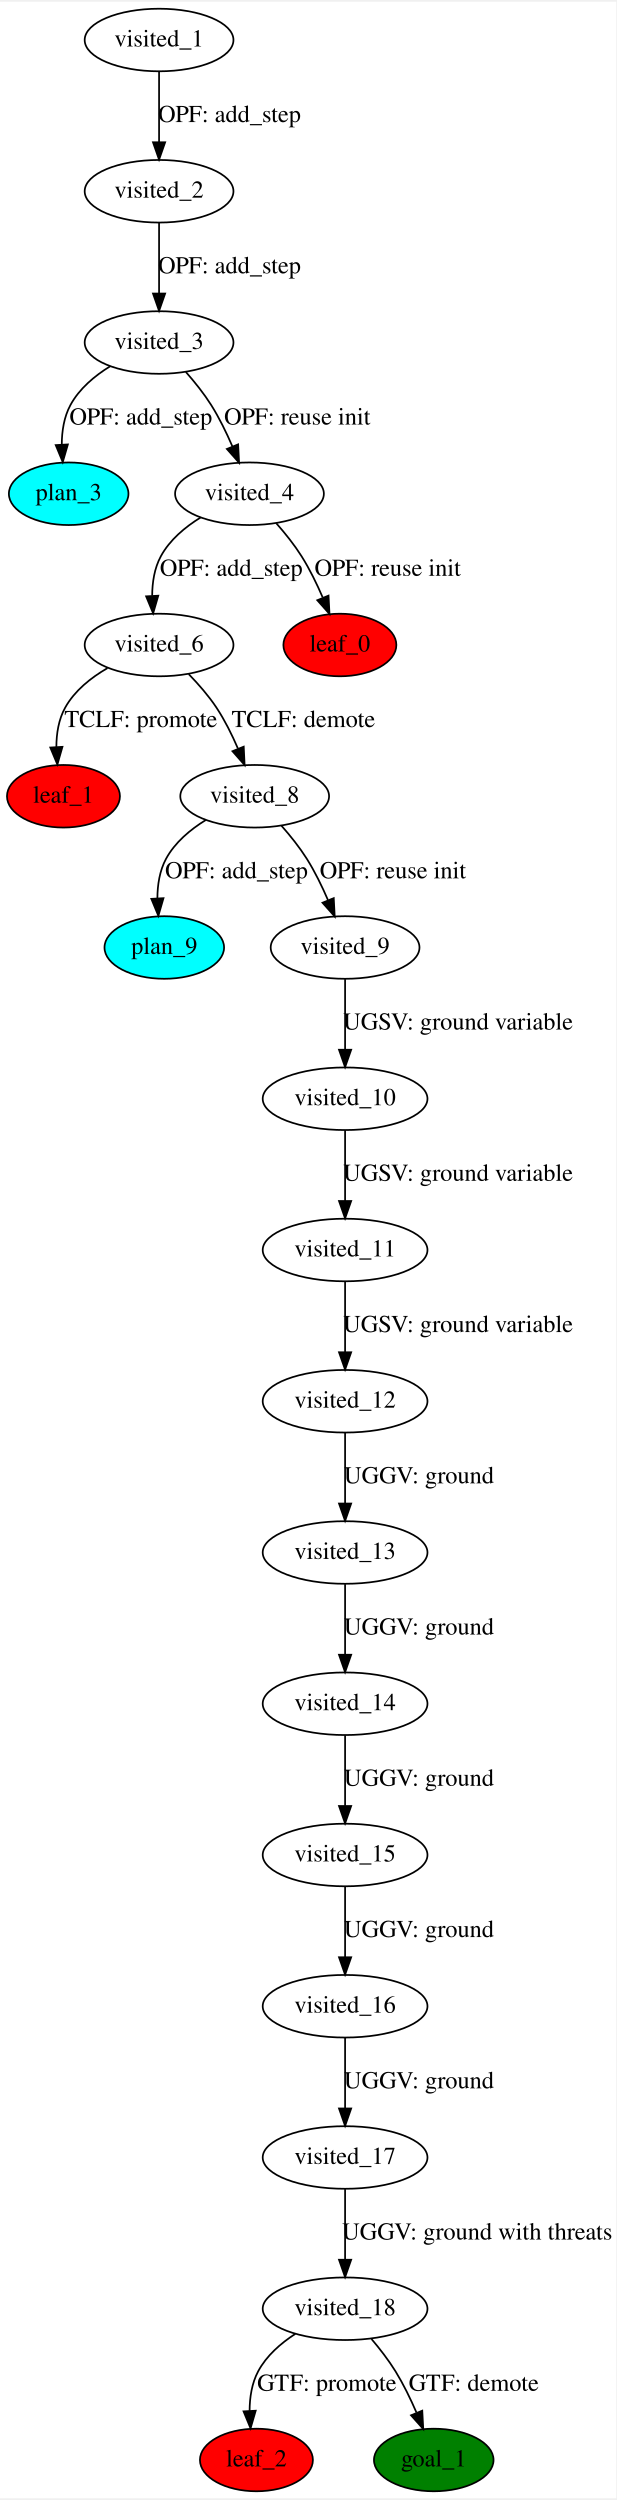
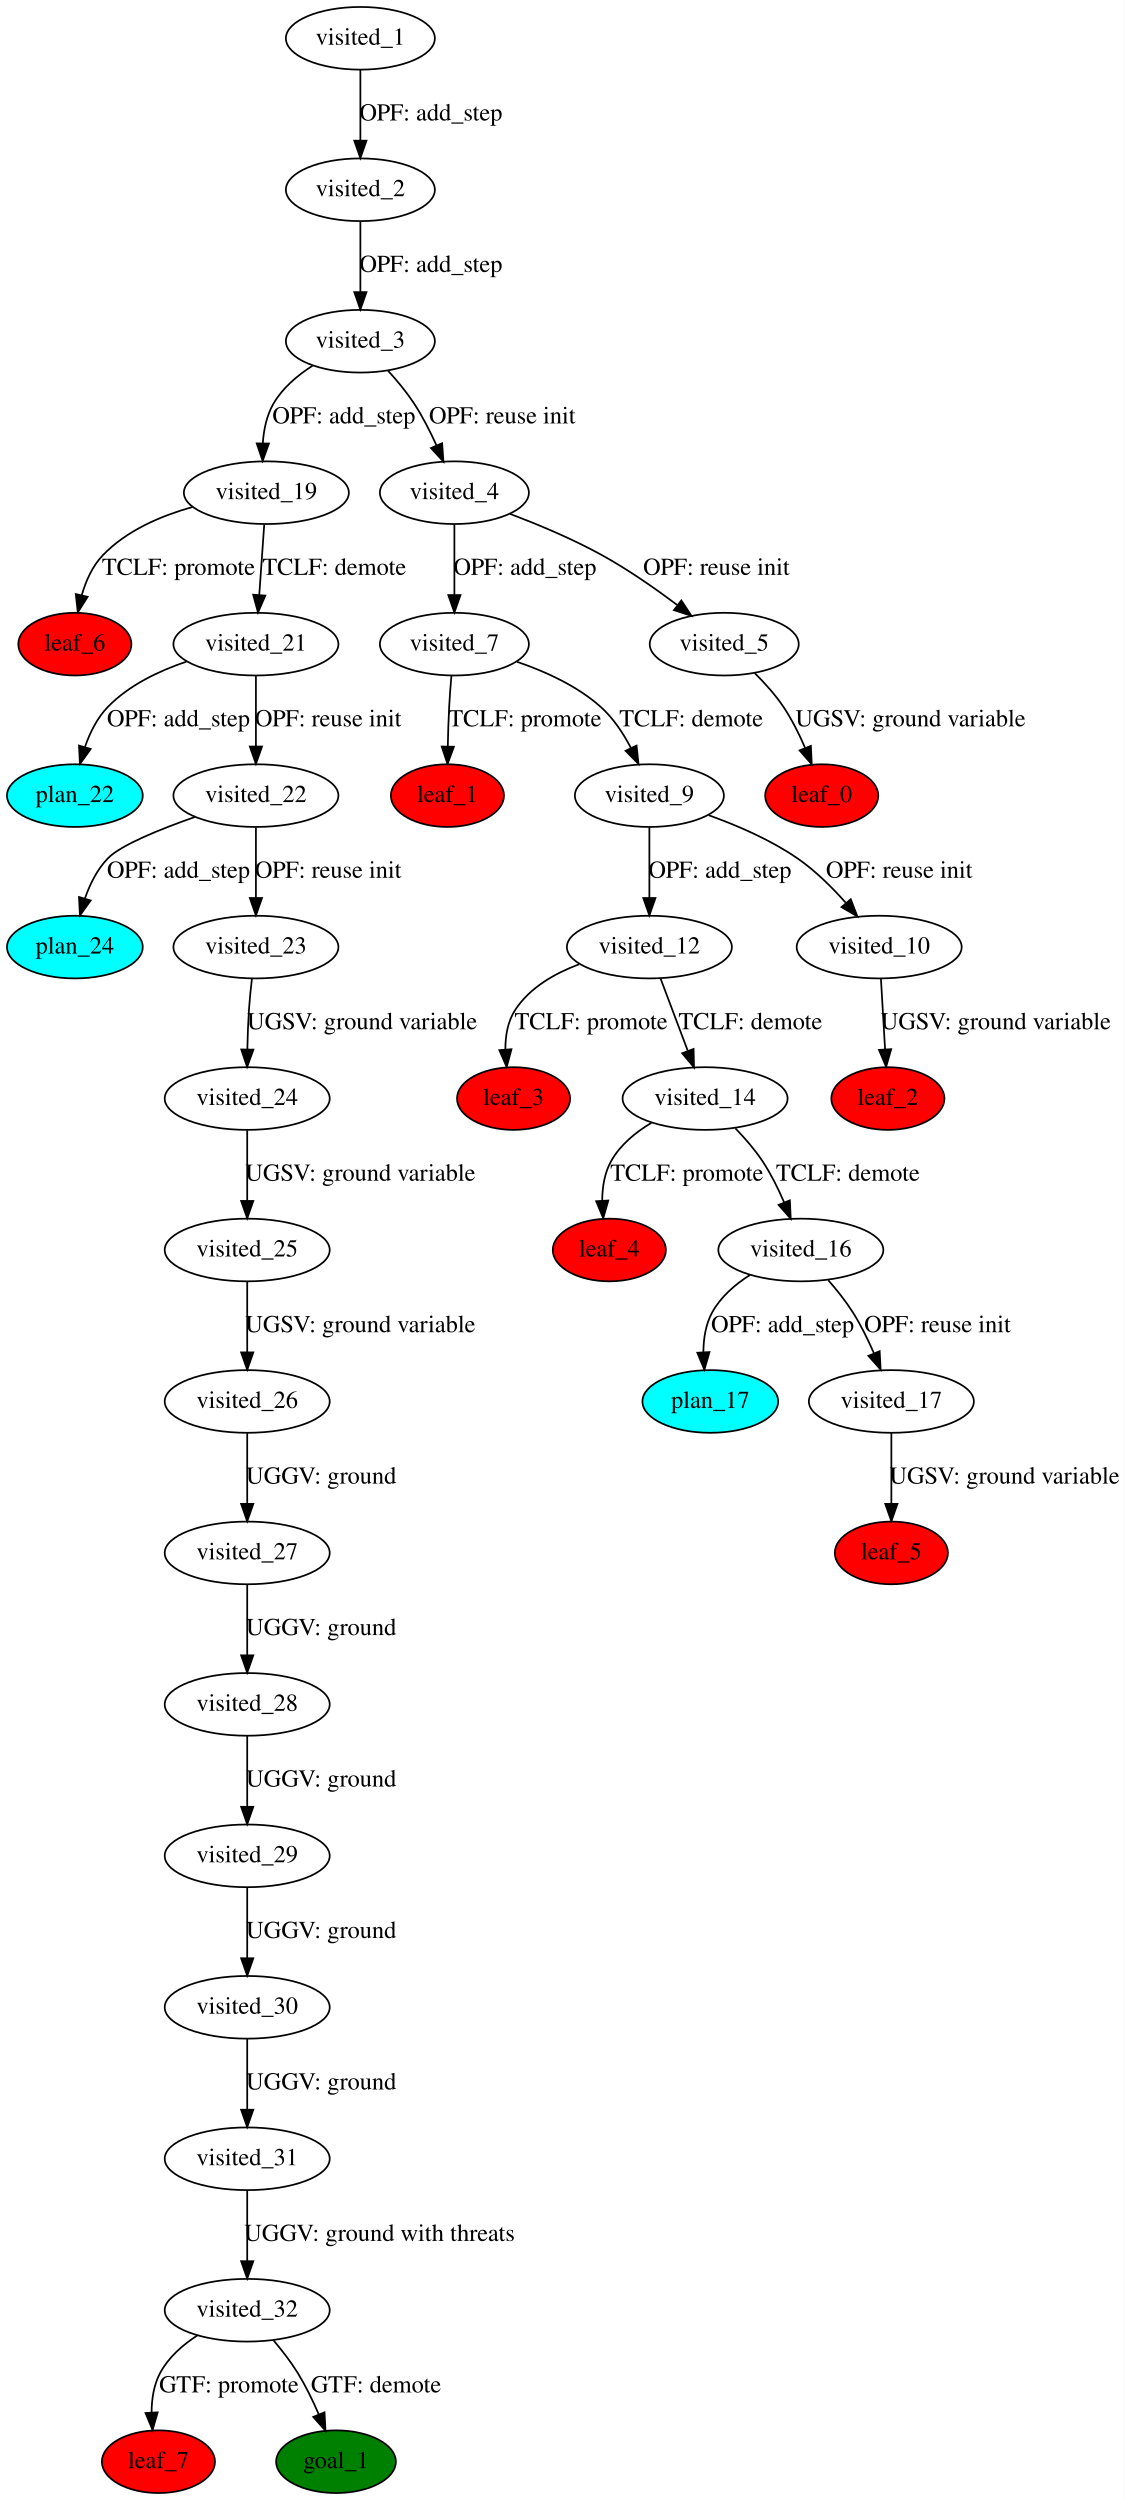
- <svg xmlns="http://www.w3.org/2000/svg" width="354pt" height="1436pt" viewBox="0.00 0.00 354.50 1436.00">
+ <svg xmlns="http://www.w3.org/2000/svg" width="646pt" height="1436pt" viewBox="0.00 0.00 646.00 1436.00">
  <g id="graph0" class="graph" transform="scale(1 1) rotate(0) translate(4 1432)">
-     <polygon fill="white" stroke="transparent" points="-4,4 -4,-1432 350.5,-1432 350.5,4 -4,4" />
+     <polygon fill="white" stroke="transparent" points="-4,4 -4,-1432 642,-1432 642,4 -4,4" />
    <g id="node1" class="node">
-       <ellipse fill="white" stroke="black" cx="87.5" cy="-1410" rx="42.79" ry="18" />
-       <text text-anchor="middle" x="87.5" y="-1406.3" font-family="Times,serif" font-size="14.00">visited_1</text>
+       <ellipse fill="white" stroke="black" cx="203" cy="-1410" rx="42.79" ry="18" />
+       <text text-anchor="middle" x="203" y="-1406.3" font-family="Times,serif" font-size="14.00">visited_1</text>
    </g>
    <g id="node2" class="node">
-       <ellipse fill="white" stroke="black" cx="87.5" cy="-1323" rx="42.79" ry="18" />
-       <text text-anchor="middle" x="87.5" y="-1319.3" font-family="Times,serif" font-size="14.00">visited_2</text>
+       <ellipse fill="white" stroke="black" cx="203" cy="-1323" rx="42.79" ry="18" />
+       <text text-anchor="middle" x="203" y="-1319.3" font-family="Times,serif" font-size="14.00">visited_2</text>
    </g>
    <g id="edge1" class="edge">
-       <path fill="none" stroke="black" d="M87.5,-1391.8C87.5,-1380.16 87.5,-1364.55 87.5,-1351.24" />
-       <polygon fill="black" stroke="black" points="91,-1351.18 87.5,-1341.18 84,-1351.18 91,-1351.18" />
-       <text text-anchor="middle" x="128" y="-1362.8" font-family="Times,serif" font-size="14.00">OPF: add_step</text>
+       <path fill="none" stroke="black" d="M203,-1391.8C203,-1380.16 203,-1364.55 203,-1351.24" />
+       <polygon fill="black" stroke="black" points="206.5,-1351.18 203,-1341.18 199.5,-1351.18 206.5,-1351.18" />
+       <text text-anchor="middle" x="243.5" y="-1362.8" font-family="Times,serif" font-size="14.00">OPF: add_step</text>
    </g>
    <g id="node3" class="node">
-       <ellipse fill="white" stroke="black" cx="87.5" cy="-1236" rx="42.79" ry="18" />
-       <text text-anchor="middle" x="87.5" y="-1232.3" font-family="Times,serif" font-size="14.00">visited_3</text>
+       <ellipse fill="white" stroke="black" cx="203" cy="-1236" rx="42.79" ry="18" />
+       <text text-anchor="middle" x="203" y="-1232.3" font-family="Times,serif" font-size="14.00">visited_3</text>
    </g>
    <g id="edge2" class="edge">
-       <path fill="none" stroke="black" d="M87.5,-1304.8C87.5,-1293.16 87.5,-1277.55 87.5,-1264.24" />
-       <polygon fill="black" stroke="black" points="91,-1264.18 87.5,-1254.18 84,-1264.18 91,-1264.18" />
-       <text text-anchor="middle" x="128" y="-1275.8" font-family="Times,serif" font-size="14.00">OPF: add_step</text>
+       <path fill="none" stroke="black" d="M203,-1304.8C203,-1293.16 203,-1277.55 203,-1264.24" />
+       <polygon fill="black" stroke="black" points="206.5,-1264.18 203,-1254.18 199.5,-1264.18 206.5,-1264.18" />
+       <text text-anchor="middle" x="243.5" y="-1275.8" font-family="Times,serif" font-size="14.00">OPF: add_step</text>
    </g>
    <g id="node4" class="node">
-       <ellipse fill="cyan" stroke="black" cx="35.5" cy="-1149" rx="34.39" ry="18" />
-       <text text-anchor="middle" x="35.5" y="-1145.3" font-family="Times,serif" font-size="14.00">plan_3</text>
+       <ellipse fill="white" stroke="black" cx="149" cy="-1149" rx="47.39" ry="18" />
+       <text text-anchor="middle" x="149" y="-1145.3" font-family="Times,serif" font-size="14.00">visited_19</text>
    </g>
    <g id="edge3" class="edge">
-       <path fill="none" stroke="black" d="M59.44,-1222.38C50.49,-1216.86 41.6,-1209.45 36.5,-1200 32.81,-1193.17 31.58,-1185.02 31.53,-1177.29" />
-       <polygon fill="black" stroke="black" points="35.04,-1177.37 32.09,-1167.19 28.05,-1176.99 35.04,-1177.37" />
-       <text text-anchor="middle" x="77" y="-1188.8" font-family="Times,serif" font-size="14.00">OPF: add_step</text>
+       <path fill="none" stroke="black" d="M175.53,-1221.93C166.87,-1216.4 158.21,-1209.1 153,-1200 149.13,-1193.25 147.48,-1185.11 146.96,-1177.39" />
+       <polygon fill="black" stroke="black" points="150.46,-1177.24 146.86,-1167.27 143.46,-1177.31 150.46,-1177.24" />
+       <text text-anchor="middle" x="193.5" y="-1188.8" font-family="Times,serif" font-size="14.00">OPF: add_step</text>
    </g>
    <g id="node5" class="node">
-       <ellipse fill="white" stroke="black" cx="139.5" cy="-1149" rx="42.79" ry="18" />
-       <text text-anchor="middle" x="139.5" y="-1145.3" font-family="Times,serif" font-size="14.00">visited_4</text>
+       <ellipse fill="white" stroke="black" cx="257" cy="-1149" rx="42.79" ry="18" />
+       <text text-anchor="middle" x="257" y="-1145.3" font-family="Times,serif" font-size="14.00">visited_4</text>
    </g>
    <g id="edge4" class="edge">
-       <path fill="none" stroke="black" d="M102.9,-1219.05C107.95,-1213.32 113.32,-1206.64 117.5,-1200 122.11,-1192.66 126.24,-1184.19 129.63,-1176.33" />
-       <polygon fill="black" stroke="black" points="132.97,-1177.41 133.53,-1166.83 126.5,-1174.76 132.97,-1177.41" />
-       <text text-anchor="middle" x="167" y="-1188.8" font-family="Times,serif" font-size="14.00">OPF: reuse init</text>
+       <path fill="none" stroke="black" d="M218.88,-1219.07C224.09,-1213.35 229.65,-1206.66 234,-1200 238.82,-1192.6 243.16,-1184.03 246.74,-1176.1" />
+       <polygon fill="black" stroke="black" points="249.97,-1177.42 250.7,-1166.85 243.54,-1174.66 249.97,-1177.42" />
+       <text text-anchor="middle" x="284.5" y="-1188.8" font-family="Times,serif" font-size="14.00">OPF: reuse init</text>
+     </g>
+     <g id="node21" class="node">
+       <ellipse fill="red" stroke="black" cx="39" cy="-1062" rx="32.49" ry="18" />
+       <text text-anchor="middle" x="39" y="-1058.3" font-family="Times,serif" font-size="14.00">leaf_6</text>
+     </g>
+     <g id="edge20" class="edge">
+       <path fill="none" stroke="black" d="M106.49,-1140.76C88.49,-1135.72 68.58,-1127.24 55,-1113 49.07,-1106.79 45.34,-1098.38 42.99,-1090.22" />
+       <polygon fill="black" stroke="black" points="46.34,-1089.19 40.69,-1080.22 39.52,-1090.75 46.34,-1089.19" />
+       <text text-anchor="middle" x="98.5" y="-1101.8" font-family="Times,serif" font-size="14.00">TCLF: promote</text>
+     </g>
+     <g id="node22" class="node">
+       <ellipse fill="white" stroke="black" cx="143" cy="-1062" rx="47.39" ry="18" />
+       <text text-anchor="middle" x="143" y="-1058.3" font-family="Times,serif" font-size="14.00">visited_21</text>
+     </g>
+     <g id="edge21" class="edge">
+       <path fill="none" stroke="black" d="M147.78,-1130.8C146.96,-1119.16 145.86,-1103.55 144.92,-1090.24" />
+       <polygon fill="black" stroke="black" points="148.4,-1089.9 144.21,-1080.18 141.42,-1090.4 148.4,-1089.9" />
+       <text text-anchor="middle" x="188" y="-1101.8" font-family="Times,serif" font-size="14.00">TCLF: demote</text>
    </g>
    <g id="node6" class="node">
-       <ellipse fill="white" stroke="black" cx="87.5" cy="-1062" rx="42.79" ry="18" />
-       <text text-anchor="middle" x="87.5" y="-1058.3" font-family="Times,serif" font-size="14.00">visited_6</text>
+       <ellipse fill="white" stroke="black" cx="257" cy="-1062" rx="42.79" ry="18" />
+       <text text-anchor="middle" x="257" y="-1058.3" font-family="Times,serif" font-size="14.00">visited_7</text>
    </g>
    <g id="edge5" class="edge">
-       <path fill="none" stroke="black" d="M111.44,-1135.38C102.49,-1129.86 93.6,-1122.45 88.5,-1113 84.81,-1106.17 83.58,-1098.02 83.53,-1090.29" />
-       <polygon fill="black" stroke="black" points="87.04,-1090.37 84.09,-1080.19 80.05,-1089.99 87.04,-1090.37" />
-       <text text-anchor="middle" x="129" y="-1101.8" font-family="Times,serif" font-size="14.00">OPF: add_step</text>
+       <path fill="none" stroke="black" d="M257,-1130.8C257,-1119.16 257,-1103.55 257,-1090.24" />
+       <polygon fill="black" stroke="black" points="260.5,-1090.18 257,-1080.18 253.5,-1090.18 260.5,-1090.18" />
+       <text text-anchor="middle" x="297.5" y="-1101.8" font-family="Times,serif" font-size="14.00">OPF: add_step</text>
    </g>
    <g id="node7" class="node">
-       <ellipse fill="red" stroke="black" cx="191.5" cy="-1062" rx="32.49" ry="18" />
-       <text text-anchor="middle" x="191.5" y="-1058.3" font-family="Times,serif" font-size="14.00">leaf_0</text>
+       <ellipse fill="white" stroke="black" cx="412" cy="-1062" rx="42.79" ry="18" />
+       <text text-anchor="middle" x="412" y="-1058.3" font-family="Times,serif" font-size="14.00">visited_5</text>
    </g>
    <g id="edge6" class="edge">
-       <path fill="none" stroke="black" d="M154.9,-1132.05C159.95,-1126.32 165.32,-1119.64 169.5,-1113 174.11,-1105.66 178.24,-1097.19 181.63,-1089.33" />
-       <polygon fill="black" stroke="black" points="184.97,-1090.41 185.53,-1079.83 178.5,-1087.76 184.97,-1090.41" />
-       <text text-anchor="middle" x="219" y="-1101.8" font-family="Times,serif" font-size="14.00">OPF: reuse init</text>
+       <path fill="none" stroke="black" d="M288.88,-1136.87C305.19,-1130.68 325.1,-1122.35 342,-1113 356.86,-1104.77 372.34,-1093.99 384.94,-1084.54" />
+       <polygon fill="black" stroke="black" points="387.35,-1087.11 393.17,-1078.26 383.1,-1081.54 387.35,-1087.11" />
+       <text text-anchor="middle" x="407.5" y="-1101.8" font-family="Times,serif" font-size="14.00">OPF: reuse init</text>
+     </g>
+     <g id="node9" class="node">
+       <ellipse fill="red" stroke="black" cx="253" cy="-975" rx="32.49" ry="18" />
+       <text text-anchor="middle" x="253" y="-971.3" font-family="Times,serif" font-size="14.00">leaf_1</text>
+     </g>
+     <g id="edge8" class="edge">
+       <path fill="none" stroke="black" d="M255.31,-1043.93C254.8,-1038.23 254.31,-1031.85 254,-1026 253.61,-1018.66 253.37,-1010.71 253.22,-1003.35" />
+       <polygon fill="black" stroke="black" points="256.72,-1003.08 253.06,-993.13 249.72,-1003.19 256.72,-1003.08" />
+       <text text-anchor="middle" x="297.5" y="-1014.8" font-family="Times,serif" font-size="14.00">TCLF: promote</text>
+     </g>
+     <g id="node10" class="node">
+       <ellipse fill="white" stroke="black" cx="369" cy="-975" rx="42.79" ry="18" />
+       <text text-anchor="middle" x="369" y="-971.3" font-family="Times,serif" font-size="14.00">visited_9</text>
+     </g>
+     <g id="edge9" class="edge">
+       <path fill="none" stroke="black" d="M293.02,-1051.84C309.1,-1046.37 327.43,-1038.08 341,-1026 348.23,-1019.56 354.01,-1010.78 358.4,-1002.38" />
+       <polygon fill="black" stroke="black" points="361.63,-1003.74 362.76,-993.2 355.31,-1000.73 361.63,-1003.74" />
+       <text text-anchor="middle" x="393" y="-1014.8" font-family="Times,serif" font-size="14.00">TCLF: demote</text>
    </g>
    <g id="node8" class="node">
-       <ellipse fill="red" stroke="black" cx="32.5" cy="-975" rx="32.49" ry="18" />
-       <text text-anchor="middle" x="32.5" y="-971.3" font-family="Times,serif" font-size="14.00">leaf_1</text>
+       <ellipse fill="red" stroke="black" cx="468" cy="-975" rx="32.49" ry="18" />
+       <text text-anchor="middle" x="468" y="-971.3" font-family="Times,serif" font-size="14.00">leaf_0</text>
    </g>
    <g id="edge7" class="edge">
-       <path fill="none" stroke="black" d="M57.83,-1048.72C48.36,-1043.24 38.93,-1035.76 33.5,-1026 29.72,-1019.22 28.46,-1011.08 28.42,-1003.36" />
-       <polygon fill="black" stroke="black" points="31.92,-1003.43 29,-993.25 24.93,-1003.03 31.92,-1003.43" />
-       <text text-anchor="middle" x="77" y="-1014.8" font-family="Times,serif" font-size="14.00">TCLF: promote</text>
-     </g>
-     <g id="node9" class="node">
-       <ellipse fill="white" stroke="black" cx="142.5" cy="-975" rx="42.79" ry="18" />
-       <text text-anchor="middle" x="142.5" y="-971.3" font-family="Times,serif" font-size="14.00">visited_8</text>
-     </g>
-     <g id="edge8" class="edge">
-       <path fill="none" stroke="black" d="M104.53,-1045.26C110.08,-1039.55 115.98,-1032.82 120.5,-1026 125.29,-1018.77 129.46,-1010.33 132.85,-1002.47" />
-       <polygon fill="black" stroke="black" points="136.19,-1003.53 136.7,-992.95 129.71,-1000.9 136.19,-1003.53" />
-       <text text-anchor="middle" x="170.5" y="-1014.8" font-family="Times,serif" font-size="14.00">TCLF: demote</text>
-     </g>
-     <g id="node10" class="node">
-       <ellipse fill="cyan" stroke="black" cx="90.5" cy="-888" rx="34.39" ry="18" />
-       <text text-anchor="middle" x="90.5" y="-884.3" font-family="Times,serif" font-size="14.00">plan_9</text>
-     </g>
-     <g id="edge9" class="edge">
-       <path fill="none" stroke="black" d="M114.44,-961.38C105.49,-955.86 96.6,-948.45 91.5,-939 87.81,-932.17 86.58,-924.02 86.53,-916.29" />
-       <polygon fill="black" stroke="black" points="90.04,-916.37 87.09,-906.19 83.05,-915.99 90.04,-916.37" />
-       <text text-anchor="middle" x="132" y="-927.8" font-family="Times,serif" font-size="14.00">OPF: add_step</text>
+       <path fill="none" stroke="black" d="M429.56,-1045.33C435.29,-1039.63 441.36,-1032.89 446,-1026 450.84,-1018.81 455.03,-1010.38 458.41,-1002.51" />
+       <polygon fill="black" stroke="black" points="461.76,-1003.57 462.26,-992.98 455.27,-1000.95 461.76,-1003.57" />
+       <text text-anchor="middle" x="519" y="-1014.8" font-family="Times,serif" font-size="14.00">UGSV: ground variable</text>
    </g>
    <g id="node11" class="node">
-       <ellipse fill="white" stroke="black" cx="194.5" cy="-888" rx="42.79" ry="18" />
-       <text text-anchor="middle" x="194.5" y="-884.3" font-family="Times,serif" font-size="14.00">visited_9</text>
+       <ellipse fill="white" stroke="black" cx="369" cy="-888" rx="47.39" ry="18" />
+       <text text-anchor="middle" x="369" y="-884.3" font-family="Times,serif" font-size="14.00">visited_12</text>
    </g>
    <g id="edge10" class="edge">
-       <path fill="none" stroke="black" d="M157.9,-958.05C162.95,-952.32 168.32,-945.64 172.5,-939 177.11,-931.66 181.24,-923.19 184.63,-915.33" />
-       <polygon fill="black" stroke="black" points="187.97,-916.41 188.53,-905.83 181.5,-913.76 187.97,-916.41" />
-       <text text-anchor="middle" x="222" y="-927.8" font-family="Times,serif" font-size="14.00">OPF: reuse init</text>
+       <path fill="none" stroke="black" d="M369,-956.8C369,-945.16 369,-929.55 369,-916.24" />
+       <polygon fill="black" stroke="black" points="372.5,-916.18 369,-906.18 365.5,-916.18 372.5,-916.18" />
+       <text text-anchor="middle" x="409.5" y="-927.8" font-family="Times,serif" font-size="14.00">OPF: add_step</text>
    </g>
    <g id="node12" class="node">
-       <ellipse fill="white" stroke="black" cx="194.5" cy="-801" rx="47.39" ry="18" />
-       <text text-anchor="middle" x="194.5" y="-797.3" font-family="Times,serif" font-size="14.00">visited_10</text>
+       <ellipse fill="white" stroke="black" cx="501" cy="-888" rx="47.39" ry="18" />
+       <text text-anchor="middle" x="501" y="-884.3" font-family="Times,serif" font-size="14.00">visited_10</text>
    </g>
    <g id="edge11" class="edge">
-       <path fill="none" stroke="black" d="M194.5,-869.8C194.5,-858.16 194.5,-842.55 194.5,-829.24" />
-       <polygon fill="black" stroke="black" points="198,-829.18 194.5,-819.18 191,-829.18 198,-829.18" />
-       <text text-anchor="middle" x="259.5" y="-840.8" font-family="Times,serif" font-size="14.00">UGSV: ground variable</text>
+       <path fill="none" stroke="black" d="M402.95,-963.77C419.22,-957.96 438.49,-949.69 454,-939 464.21,-931.96 473.89,-922.38 481.78,-913.48" />
+       <polygon fill="black" stroke="black" points="484.67,-915.48 488.49,-905.6 479.34,-910.95 484.67,-915.48" />
+       <text text-anchor="middle" x="512.5" y="-927.8" font-family="Times,serif" font-size="14.00">OPF: reuse init</text>
+     </g>
+     <g id="node14" class="node">
+       <ellipse fill="red" stroke="black" cx="291" cy="-801" rx="32.49" ry="18" />
+       <text text-anchor="middle" x="291" y="-797.3" font-family="Times,serif" font-size="14.00">leaf_3</text>
+     </g>
+     <g id="edge13" class="edge">
+       <path fill="none" stroke="black" d="M328.67,-878.13C314.67,-872.92 300.39,-864.76 292,-852 287.62,-845.34 286.25,-837.03 286.29,-829.11" />
+       <polygon fill="black" stroke="black" points="289.79,-829.32 287.04,-819.09 282.81,-828.8 289.79,-829.32" />
+       <text text-anchor="middle" x="335.5" y="-840.8" font-family="Times,serif" font-size="14.00">TCLF: promote</text>
+     </g>
+     <g id="node15" class="node">
+       <ellipse fill="white" stroke="black" cx="401" cy="-801" rx="47.39" ry="18" />
+       <text text-anchor="middle" x="401" y="-797.3" font-family="Times,serif" font-size="14.00">visited_14</text>
+     </g>
+     <g id="edge14" class="edge">
+       <path fill="none" stroke="black" d="M375.47,-869.8C379.93,-857.97 385.93,-842.03 390.99,-828.58" />
+       <polygon fill="black" stroke="black" points="394.39,-829.48 394.64,-818.89 387.84,-827.01 394.39,-829.48" />
+       <text text-anchor="middle" x="427" y="-840.8" font-family="Times,serif" font-size="14.00">TCLF: demote</text>
    </g>
    <g id="node13" class="node">
-       <ellipse fill="white" stroke="black" cx="194.5" cy="-714" rx="47.39" ry="18" />
-       <text text-anchor="middle" x="194.5" y="-710.3" font-family="Times,serif" font-size="14.00">visited_11</text>
+       <ellipse fill="red" stroke="black" cx="506" cy="-801" rx="32.49" ry="18" />
+       <text text-anchor="middle" x="506" y="-797.3" font-family="Times,serif" font-size="14.00">leaf_2</text>
    </g>
    <g id="edge12" class="edge">
-       <path fill="none" stroke="black" d="M194.5,-782.8C194.5,-771.16 194.5,-755.55 194.5,-742.24" />
-       <polygon fill="black" stroke="black" points="198,-742.18 194.5,-732.18 191,-742.18 198,-742.18" />
-       <text text-anchor="middle" x="259.5" y="-753.8" font-family="Times,serif" font-size="14.00">UGSV: ground variable</text>
-     </g>
-     <g id="node14" class="node">
-       <ellipse fill="white" stroke="black" cx="194.5" cy="-627" rx="47.39" ry="18" />
-       <text text-anchor="middle" x="194.5" y="-623.3" font-family="Times,serif" font-size="14.00">visited_12</text>
-     </g>
-     <g id="edge13" class="edge">
-       <path fill="none" stroke="black" d="M194.5,-695.8C194.5,-684.16 194.5,-668.55 194.5,-655.24" />
-       <polygon fill="black" stroke="black" points="198,-655.18 194.5,-645.18 191,-655.18 198,-655.18" />
-       <text text-anchor="middle" x="259.5" y="-666.8" font-family="Times,serif" font-size="14.00">UGSV: ground variable</text>
-     </g>
-     <g id="node15" class="node">
-       <ellipse fill="white" stroke="black" cx="194.5" cy="-540" rx="47.39" ry="18" />
-       <text text-anchor="middle" x="194.5" y="-536.3" font-family="Times,serif" font-size="14.00">visited_13</text>
-     </g>
-     <g id="edge14" class="edge">
-       <path fill="none" stroke="black" d="M194.5,-608.8C194.5,-597.16 194.5,-581.55 194.5,-568.24" />
-       <polygon fill="black" stroke="black" points="198,-568.18 194.5,-558.18 191,-568.18 198,-568.18" />
-       <text text-anchor="middle" x="237" y="-579.8" font-family="Times,serif" font-size="14.00">UGGV: ground</text>
+       <path fill="none" stroke="black" d="M502.01,-869.8C502.69,-858.16 503.61,-842.55 504.39,-829.24" />
+       <polygon fill="black" stroke="black" points="507.89,-829.36 504.99,-819.18 500.9,-828.95 507.89,-829.36" />
+       <text text-anchor="middle" x="568" y="-840.8" font-family="Times,serif" font-size="14.00">UGSV: ground variable</text>
    </g>
    <g id="node16" class="node">
-       <ellipse fill="white" stroke="black" cx="194.5" cy="-453" rx="47.39" ry="18" />
-       <text text-anchor="middle" x="194.5" y="-449.3" font-family="Times,serif" font-size="14.00">visited_14</text>
+       <ellipse fill="red" stroke="black" cx="346" cy="-714" rx="32.49" ry="18" />
+       <text text-anchor="middle" x="346" y="-710.3" font-family="Times,serif" font-size="14.00">leaf_4</text>
    </g>
    <g id="edge15" class="edge">
-       <path fill="none" stroke="black" d="M194.5,-521.8C194.5,-510.16 194.5,-494.55 194.5,-481.24" />
-       <polygon fill="black" stroke="black" points="198,-481.18 194.5,-471.18 191,-481.18 198,-481.18" />
-       <text text-anchor="middle" x="237" y="-492.8" font-family="Times,serif" font-size="14.00">UGGV: ground</text>
+       <path fill="none" stroke="black" d="M370.19,-787.06C361.11,-781.64 352.21,-774.37 347,-765 343.22,-758.22 341.96,-750.08 341.92,-742.36" />
+       <polygon fill="black" stroke="black" points="345.42,-742.43 342.5,-732.25 338.43,-742.03 345.42,-742.43" />
+       <text text-anchor="middle" x="390.5" y="-753.8" font-family="Times,serif" font-size="14.00">TCLF: promote</text>
    </g>
    <g id="node17" class="node">
-       <ellipse fill="white" stroke="black" cx="194.5" cy="-366" rx="47.39" ry="18" />
-       <text text-anchor="middle" x="194.5" y="-362.3" font-family="Times,serif" font-size="14.00">visited_15</text>
+       <ellipse fill="white" stroke="black" cx="456" cy="-714" rx="47.39" ry="18" />
+       <text text-anchor="middle" x="456" y="-710.3" font-family="Times,serif" font-size="14.00">visited_16</text>
    </g>
    <g id="edge16" class="edge">
-       <path fill="none" stroke="black" d="M194.5,-434.8C194.5,-423.16 194.5,-407.55 194.5,-394.24" />
-       <polygon fill="black" stroke="black" points="198,-394.18 194.5,-384.18 191,-394.18 198,-394.18" />
-       <text text-anchor="middle" x="237" y="-405.8" font-family="Times,serif" font-size="14.00">UGGV: ground</text>
+       <path fill="none" stroke="black" d="M418.37,-783.91C423.82,-778.28 429.57,-771.68 434,-765 438.79,-757.77 442.96,-749.33 446.35,-741.47" />
+       <polygon fill="black" stroke="black" points="449.69,-742.53 450.2,-731.95 443.21,-739.9 449.69,-742.53" />
+       <text text-anchor="middle" x="483" y="-753.8" font-family="Times,serif" font-size="14.00">TCLF: demote</text>
    </g>
    <g id="node18" class="node">
-       <ellipse fill="white" stroke="black" cx="194.5" cy="-279" rx="47.39" ry="18" />
-       <text text-anchor="middle" x="194.5" y="-275.3" font-family="Times,serif" font-size="14.00">visited_16</text>
+       <ellipse fill="cyan" stroke="black" cx="404" cy="-627" rx="38.99" ry="18" />
+       <text text-anchor="middle" x="404" y="-623.3" font-family="Times,serif" font-size="14.00">plan_17</text>
    </g>
    <g id="edge17" class="edge">
-       <path fill="none" stroke="black" d="M194.5,-347.8C194.5,-336.16 194.5,-320.55 194.5,-307.24" />
-       <polygon fill="black" stroke="black" points="198,-307.18 194.5,-297.18 191,-307.18 198,-307.18" />
-       <text text-anchor="middle" x="237" y="-318.8" font-family="Times,serif" font-size="14.00">UGGV: ground</text>
+       <path fill="none" stroke="black" d="M426.87,-699.71C418.29,-694.26 409.89,-687.07 405,-678 401.31,-671.17 400.08,-663.02 400.03,-655.29" />
+       <polygon fill="black" stroke="black" points="403.53,-655.37 400.59,-645.19 396.55,-654.99 403.53,-655.37" />
+       <text text-anchor="middle" x="445.5" y="-666.8" font-family="Times,serif" font-size="14.00">OPF: add_step</text>
    </g>
    <g id="node19" class="node">
-       <ellipse fill="white" stroke="black" cx="194.5" cy="-192" rx="47.39" ry="18" />
-       <text text-anchor="middle" x="194.5" y="-188.3" font-family="Times,serif" font-size="14.00">visited_17</text>
+       <ellipse fill="white" stroke="black" cx="508" cy="-627" rx="47.39" ry="18" />
+       <text text-anchor="middle" x="508" y="-623.3" font-family="Times,serif" font-size="14.00">visited_17</text>
    </g>
    <g id="edge18" class="edge">
-       <path fill="none" stroke="black" d="M194.5,-260.8C194.5,-249.16 194.5,-233.55 194.5,-220.24" />
-       <polygon fill="black" stroke="black" points="198,-220.18 194.5,-210.18 191,-220.18 198,-220.18" />
-       <text text-anchor="middle" x="237" y="-231.8" font-family="Times,serif" font-size="14.00">UGGV: ground</text>
+       <path fill="none" stroke="black" d="M471.71,-696.69C476.66,-691.05 481.91,-684.5 486,-678 490.54,-670.78 494.61,-662.45 497.98,-654.69" />
+       <polygon fill="black" stroke="black" points="501.27,-655.87 501.84,-645.29 494.8,-653.21 501.27,-655.87" />
+       <text text-anchor="middle" x="534.5" y="-666.8" font-family="Times,serif" font-size="14.00">OPF: reuse init</text>
    </g>
    <g id="node20" class="node">
-       <ellipse fill="white" stroke="black" cx="194.5" cy="-105" rx="47.39" ry="18" />
-       <text text-anchor="middle" x="194.5" y="-101.3" font-family="Times,serif" font-size="14.00">visited_18</text>
+       <ellipse fill="red" stroke="black" cx="508" cy="-540" rx="32.49" ry="18" />
+       <text text-anchor="middle" x="508" y="-536.3" font-family="Times,serif" font-size="14.00">leaf_5</text>
    </g>
    <g id="edge19" class="edge">
-       <path fill="none" stroke="black" d="M194.5,-173.8C194.5,-162.16 194.5,-146.55 194.5,-133.24" />
-       <polygon fill="black" stroke="black" points="198,-133.18 194.5,-123.18 191,-133.18 198,-133.18" />
-       <text text-anchor="middle" x="270.5" y="-144.8" font-family="Times,serif" font-size="14.00">UGGV: ground with threats</text>
-     </g>
-     <g id="node21" class="node">
-       <ellipse fill="red" stroke="black" cx="143.5" cy="-18" rx="32.49" ry="18" />
-       <text text-anchor="middle" x="143.5" y="-14.3" font-family="Times,serif" font-size="14.00">leaf_2</text>
-     </g>
-     <g id="edge20" class="edge">
-       <path fill="none" stroke="black" d="M165.93,-90.59C157.51,-85.14 149.28,-77.98 144.5,-69 140.84,-62.15 139.62,-53.99 139.57,-46.27" />
-       <polygon fill="black" stroke="black" points="143.08,-46.35 140.12,-36.18 136.09,-45.97 143.08,-46.35" />
-       <text text-anchor="middle" x="184" y="-57.8" font-family="Times,serif" font-size="14.00">GTF: promote</text>
-     </g>
-     <g id="node22" class="node">
-       <ellipse fill="green" stroke="black" cx="245.5" cy="-18" rx="34.39" ry="18" />
-       <text text-anchor="middle" x="245.5" y="-14.3" font-family="Times,serif" font-size="14.00">goal_1</text>
-     </g>
-     <g id="edge21" class="edge">
-       <path fill="none" stroke="black" d="M209.66,-87.63C214.44,-81.98 219.52,-75.45 223.5,-69 228.05,-61.62 232.16,-53.14 235.56,-45.28" />
-       <polygon fill="black" stroke="black" points="238.89,-46.37 239.46,-35.79 232.42,-43.71 238.89,-46.37" />
-       <text text-anchor="middle" x="268.5" y="-57.8" font-family="Times,serif" font-size="14.00">GTF: demote</text>
+       <path fill="none" stroke="black" d="M508,-608.8C508,-597.16 508,-581.55 508,-568.24" />
+       <polygon fill="black" stroke="black" points="511.5,-568.18 508,-558.18 504.5,-568.18 511.5,-568.18" />
+       <text text-anchor="middle" x="573" y="-579.8" font-family="Times,serif" font-size="14.00">UGSV: ground variable</text>
+     </g>
+     <g id="node23" class="node">
+       <ellipse fill="cyan" stroke="black" cx="39" cy="-975" rx="38.99" ry="18" />
+       <text text-anchor="middle" x="39" y="-971.3" font-family="Times,serif" font-size="14.00">plan_22</text>
+     </g>
+     <g id="edge22" class="edge">
+       <path fill="none" stroke="black" d="M103.1,-1051.97C87.34,-1046.66 70.13,-1038.47 58,-1026 51.83,-1019.66 47.62,-1011.11 44.77,-1002.88" />
+       <polygon fill="black" stroke="black" points="48.09,-1001.78 41.92,-993.17 41.37,-1003.75 48.09,-1001.78" />
+       <text text-anchor="middle" x="98.5" y="-1014.8" font-family="Times,serif" font-size="14.00">OPF: add_step</text>
+     </g>
+     <g id="node24" class="node">
+       <ellipse fill="white" stroke="black" cx="143" cy="-975" rx="47.39" ry="18" />
+       <text text-anchor="middle" x="143" y="-971.3" font-family="Times,serif" font-size="14.00">visited_22</text>
+     </g>
+     <g id="edge23" class="edge">
+       <path fill="none" stroke="black" d="M143,-1043.8C143,-1032.16 143,-1016.55 143,-1003.24" />
+       <polygon fill="black" stroke="black" points="146.5,-1003.18 143,-993.18 139.5,-1003.18 146.5,-1003.18" />
+       <text text-anchor="middle" x="184.5" y="-1014.8" font-family="Times,serif" font-size="14.00">OPF: reuse init</text>
+     </g>
+     <g id="node25" class="node">
+       <ellipse fill="cyan" stroke="black" cx="39" cy="-888" rx="38.99" ry="18" />
+       <text text-anchor="middle" x="39" y="-884.3" font-family="Times,serif" font-size="14.00">plan_24</text>
+     </g>
+     <g id="edge24" class="edge">
+       <path fill="none" stroke="black" d="M108.11,-962.79C88.05,-955.76 65.4,-946.61 58,-939 51.83,-932.66 47.62,-924.11 44.77,-915.88" />
+       <polygon fill="black" stroke="black" points="48.09,-914.78 41.92,-906.17 41.37,-916.75 48.09,-914.78" />
+       <text text-anchor="middle" x="98.5" y="-927.8" font-family="Times,serif" font-size="14.00">OPF: add_step</text>
+     </g>
+     <g id="node26" class="node">
+       <ellipse fill="white" stroke="black" cx="143" cy="-888" rx="47.39" ry="18" />
+       <text text-anchor="middle" x="143" y="-884.3" font-family="Times,serif" font-size="14.00">visited_23</text>
+     </g>
+     <g id="edge25" class="edge">
+       <path fill="none" stroke="black" d="M143,-956.8C143,-945.16 143,-929.55 143,-916.24" />
+       <polygon fill="black" stroke="black" points="146.5,-916.18 143,-906.18 139.5,-916.18 146.5,-916.18" />
+       <text text-anchor="middle" x="184.5" y="-927.8" font-family="Times,serif" font-size="14.00">OPF: reuse init</text>
+     </g>
+     <g id="node27" class="node">
+       <ellipse fill="white" stroke="black" cx="138" cy="-801" rx="47.39" ry="18" />
+       <text text-anchor="middle" x="138" y="-797.3" font-family="Times,serif" font-size="14.00">visited_24</text>
+     </g>
+     <g id="edge26" class="edge">
+       <path fill="none" stroke="black" d="M140.72,-869.94C140.05,-864.24 139.39,-857.86 139,-852 138.51,-844.67 138.23,-836.72 138.08,-829.36" />
+       <polygon fill="black" stroke="black" points="141.58,-829.09 137.94,-819.14 134.58,-829.19 141.58,-829.09" />
+       <text text-anchor="middle" x="204" y="-840.8" font-family="Times,serif" font-size="14.00">UGSV: ground variable</text>
+     </g>
+     <g id="node28" class="node">
+       <ellipse fill="white" stroke="black" cx="138" cy="-714" rx="47.39" ry="18" />
+       <text text-anchor="middle" x="138" y="-710.3" font-family="Times,serif" font-size="14.00">visited_25</text>
+     </g>
+     <g id="edge27" class="edge">
+       <path fill="none" stroke="black" d="M138,-782.8C138,-771.16 138,-755.55 138,-742.24" />
+       <polygon fill="black" stroke="black" points="141.5,-742.18 138,-732.18 134.5,-742.18 141.5,-742.18" />
+       <text text-anchor="middle" x="203" y="-753.8" font-family="Times,serif" font-size="14.00">UGSV: ground variable</text>
+     </g>
+     <g id="node29" class="node">
+       <ellipse fill="white" stroke="black" cx="138" cy="-627" rx="47.39" ry="18" />
+       <text text-anchor="middle" x="138" y="-623.3" font-family="Times,serif" font-size="14.00">visited_26</text>
+     </g>
+     <g id="edge28" class="edge">
+       <path fill="none" stroke="black" d="M138,-695.8C138,-684.16 138,-668.55 138,-655.24" />
+       <polygon fill="black" stroke="black" points="141.5,-655.18 138,-645.18 134.5,-655.18 141.5,-655.18" />
+       <text text-anchor="middle" x="203" y="-666.8" font-family="Times,serif" font-size="14.00">UGSV: ground variable</text>
+     </g>
+     <g id="node30" class="node">
+       <ellipse fill="white" stroke="black" cx="138" cy="-540" rx="47.39" ry="18" />
+       <text text-anchor="middle" x="138" y="-536.3" font-family="Times,serif" font-size="14.00">visited_27</text>
+     </g>
+     <g id="edge29" class="edge">
+       <path fill="none" stroke="black" d="M138,-608.8C138,-597.16 138,-581.55 138,-568.24" />
+       <polygon fill="black" stroke="black" points="141.5,-568.18 138,-558.18 134.5,-568.18 141.5,-568.18" />
+       <text text-anchor="middle" x="180.5" y="-579.8" font-family="Times,serif" font-size="14.00">UGGV: ground</text>
+     </g>
+     <g id="node31" class="node">
+       <ellipse fill="white" stroke="black" cx="138" cy="-453" rx="47.39" ry="18" />
+       <text text-anchor="middle" x="138" y="-449.3" font-family="Times,serif" font-size="14.00">visited_28</text>
+     </g>
+     <g id="edge30" class="edge">
+       <path fill="none" stroke="black" d="M138,-521.8C138,-510.16 138,-494.55 138,-481.24" />
+       <polygon fill="black" stroke="black" points="141.5,-481.18 138,-471.18 134.5,-481.18 141.5,-481.18" />
+       <text text-anchor="middle" x="180.5" y="-492.8" font-family="Times,serif" font-size="14.00">UGGV: ground</text>
+     </g>
+     <g id="node32" class="node">
+       <ellipse fill="white" stroke="black" cx="138" cy="-366" rx="47.39" ry="18" />
+       <text text-anchor="middle" x="138" y="-362.3" font-family="Times,serif" font-size="14.00">visited_29</text>
+     </g>
+     <g id="edge31" class="edge">
+       <path fill="none" stroke="black" d="M138,-434.8C138,-423.16 138,-407.55 138,-394.24" />
+       <polygon fill="black" stroke="black" points="141.5,-394.18 138,-384.18 134.5,-394.18 141.5,-394.18" />
+       <text text-anchor="middle" x="180.5" y="-405.8" font-family="Times,serif" font-size="14.00">UGGV: ground</text>
+     </g>
+     <g id="node33" class="node">
+       <ellipse fill="white" stroke="black" cx="138" cy="-279" rx="47.39" ry="18" />
+       <text text-anchor="middle" x="138" y="-275.3" font-family="Times,serif" font-size="14.00">visited_30</text>
+     </g>
+     <g id="edge32" class="edge">
+       <path fill="none" stroke="black" d="M138,-347.8C138,-336.16 138,-320.55 138,-307.24" />
+       <polygon fill="black" stroke="black" points="141.5,-307.18 138,-297.18 134.5,-307.18 141.5,-307.18" />
+       <text text-anchor="middle" x="180.5" y="-318.8" font-family="Times,serif" font-size="14.00">UGGV: ground</text>
+     </g>
+     <g id="node34" class="node">
+       <ellipse fill="white" stroke="black" cx="138" cy="-192" rx="47.39" ry="18" />
+       <text text-anchor="middle" x="138" y="-188.3" font-family="Times,serif" font-size="14.00">visited_31</text>
+     </g>
+     <g id="edge33" class="edge">
+       <path fill="none" stroke="black" d="M138,-260.8C138,-249.16 138,-233.55 138,-220.24" />
+       <polygon fill="black" stroke="black" points="141.5,-220.18 138,-210.18 134.5,-220.18 141.5,-220.18" />
+       <text text-anchor="middle" x="180.5" y="-231.8" font-family="Times,serif" font-size="14.00">UGGV: ground</text>
+     </g>
+     <g id="node35" class="node">
+       <ellipse fill="white" stroke="black" cx="138" cy="-105" rx="47.39" ry="18" />
+       <text text-anchor="middle" x="138" y="-101.3" font-family="Times,serif" font-size="14.00">visited_32</text>
+     </g>
+     <g id="edge34" class="edge">
+       <path fill="none" stroke="black" d="M138,-173.8C138,-162.16 138,-146.55 138,-133.24" />
+       <polygon fill="black" stroke="black" points="141.5,-133.18 138,-123.18 134.5,-133.18 141.5,-133.18" />
+       <text text-anchor="middle" x="214" y="-144.8" font-family="Times,serif" font-size="14.00">UGGV: ground with threats</text>
+     </g>
+     <g id="node36" class="node">
+       <ellipse fill="red" stroke="black" cx="87" cy="-18" rx="32.49" ry="18" />
+       <text text-anchor="middle" x="87" y="-14.3" font-family="Times,serif" font-size="14.00">leaf_7</text>
+     </g>
+     <g id="edge35" class="edge">
+       <path fill="none" stroke="black" d="M109.43,-90.59C101.01,-85.14 92.78,-77.98 88,-69 84.34,-62.15 83.12,-53.99 83.07,-46.27" />
+       <polygon fill="black" stroke="black" points="86.57,-46.35 83.62,-36.18 79.59,-45.97 86.57,-46.35" />
+       <text text-anchor="middle" x="127.5" y="-57.8" font-family="Times,serif" font-size="14.00">GTF: promote</text>
+     </g>
+     <g id="node37" class="node">
+       <ellipse fill="green" stroke="black" cx="189" cy="-18" rx="34.39" ry="18" />
+       <text text-anchor="middle" x="189" y="-14.3" font-family="Times,serif" font-size="14.00">goal_1</text>
+     </g>
+     <g id="edge36" class="edge">
+       <path fill="none" stroke="black" d="M153.16,-87.63C157.94,-81.98 163.02,-75.45 167,-69 171.55,-61.62 175.66,-53.14 179.06,-45.28" />
+       <polygon fill="black" stroke="black" points="182.39,-46.37 182.96,-35.79 175.92,-43.71 182.39,-46.37" />
+       <text text-anchor="middle" x="212" y="-57.8" font-family="Times,serif" font-size="14.00">GTF: demote</text>
    </g>
  </g>
</svg>
